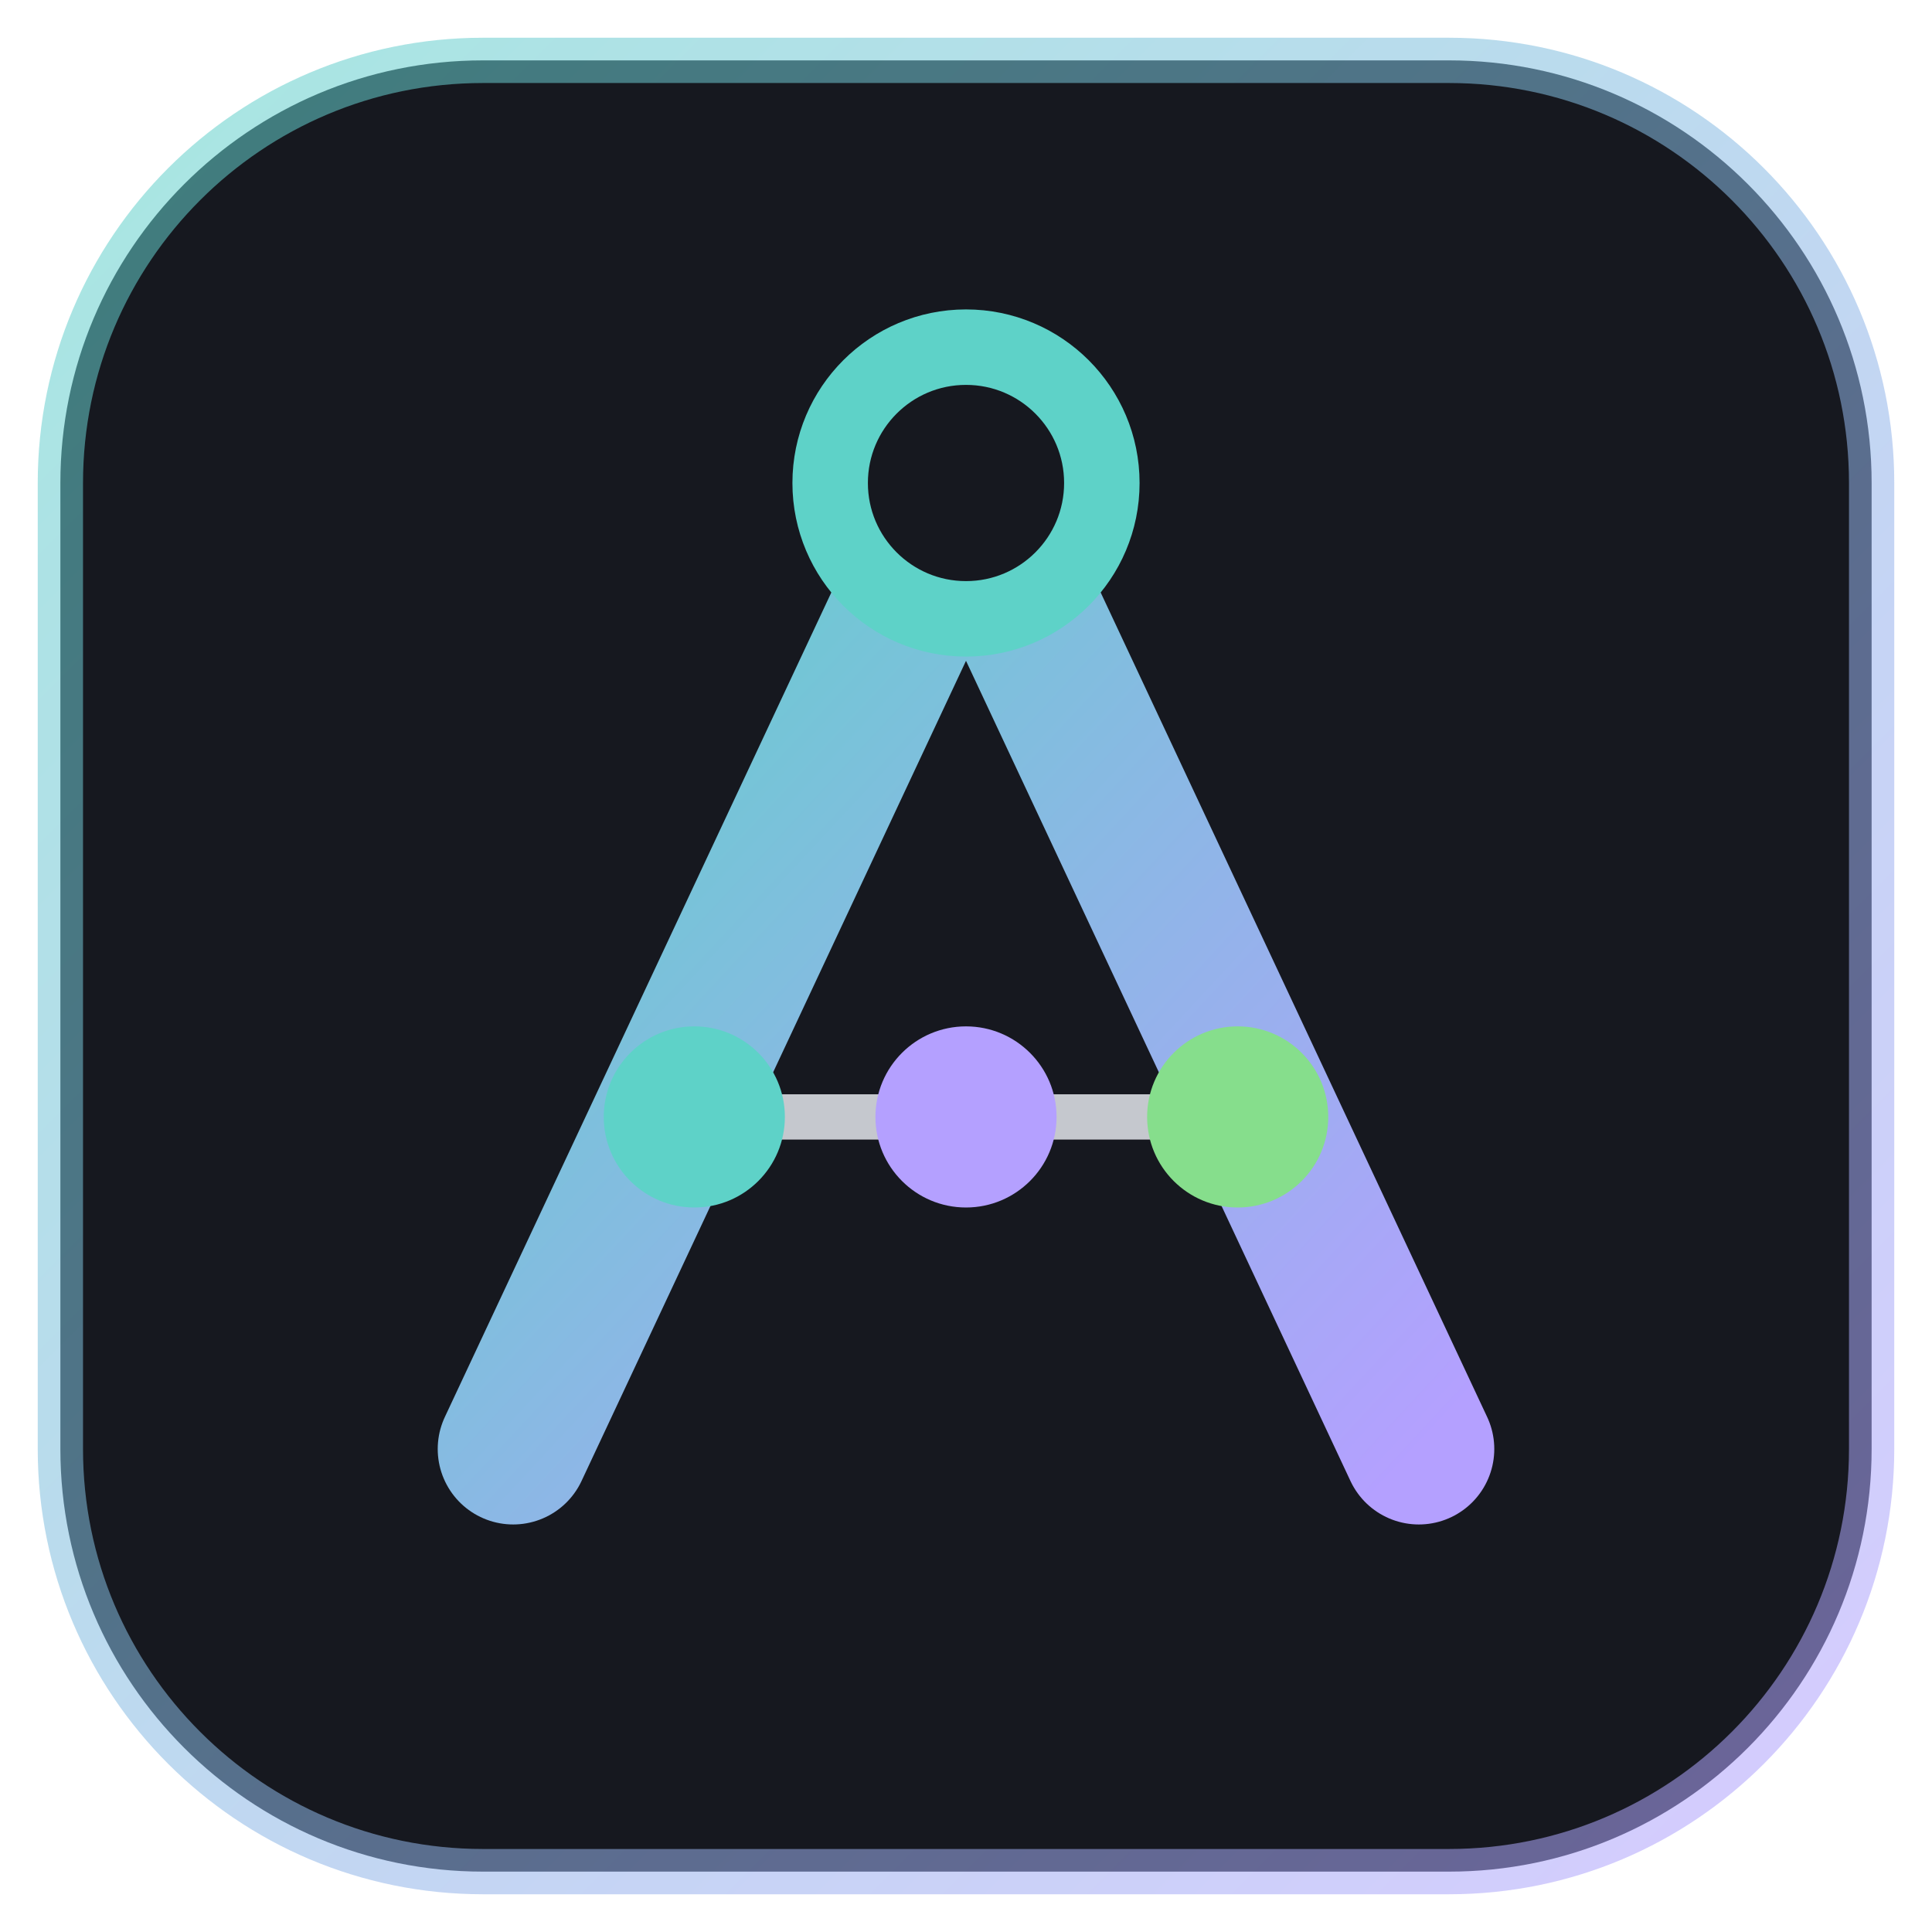
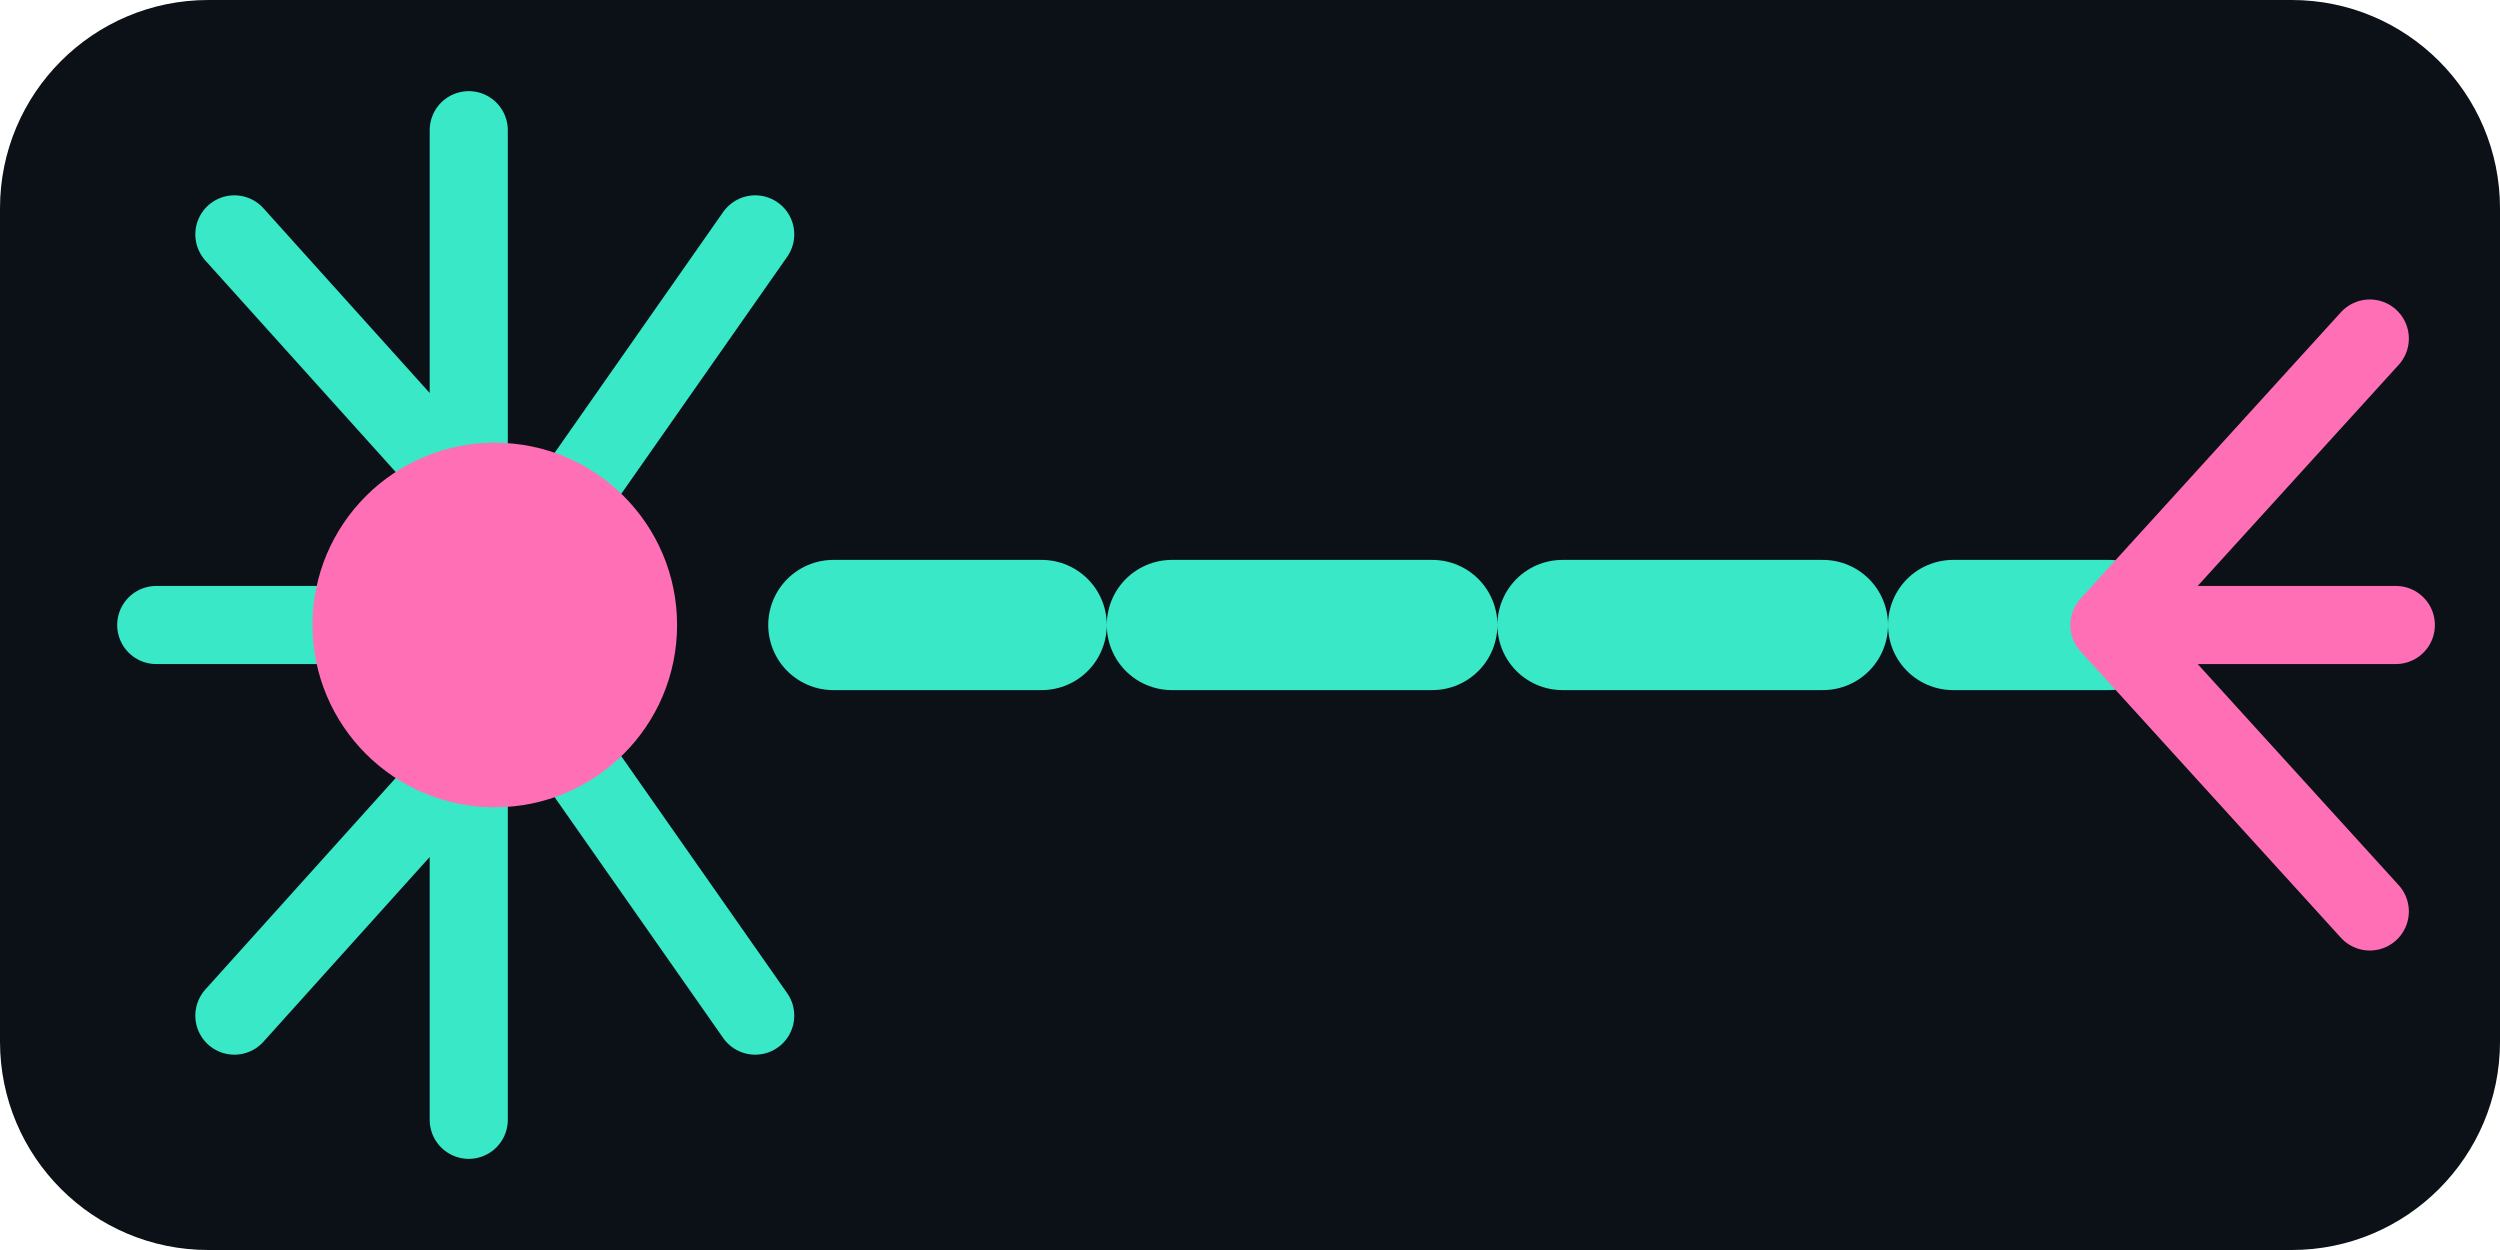
- <svg xmlns="http://www.w3.org/2000/svg" width="128" height="128" viewBox="0 0 128 128" role="img" aria-label="Axon logo">
-   <defs>
-     <linearGradient id="axon-g" x1="0" y1="0" x2="1" y2="1">
-       <stop offset="0" stop-color="#5ED2C8" />
-       <stop offset="1" stop-color="#B4A0FF" />
-     </linearGradient>
-   </defs>
-   <rect x="4" y="4" width="120" height="120" rx="28" fill="#16181F" />
-   <rect x="4" y="4" width="120" height="120" rx="28" fill="none" stroke="url(#axon-g)" stroke-width="3" opacity="0.55" />
-   <path d="M34 96 L64 32 L94 96" fill="none" stroke="url(#axon-g)" stroke-width="10" stroke-linecap="round" stroke-linejoin="round" />
-   <path d="M46 74 H82" fill="none" stroke="#E4E6EC" stroke-width="3" stroke-linecap="round" opacity="0.85" />
-   <circle cx="64" cy="32" r="9" fill="#16181F" stroke="#5ED2C8" stroke-width="5" />
-   <circle cx="46" cy="74" r="6" fill="#5ED2C8" />
-   <circle cx="64" cy="74" r="6" fill="#B4A0FF" />
-   <circle cx="82" cy="74" r="6" fill="#86DE8C" />
+ <svg xmlns="http://www.w3.org/2000/svg" width="192" height="96" viewBox="0 0 96 48" role="img" aria-label="Axon logo">
+   <rect width="96" height="48" rx="8" fill="#0B1117" />
+   <g fill="none" stroke="#38E8C6" stroke-width="3" stroke-linecap="round">
+     <path d="M6 24H16M9 9L18 19M18 5V17M29 9L22 19M9 39L18 29M18 43V31M29 39L22 29" />
+     <path d="M32 24H40M45 24H55M60 24H70M75 24H81" stroke-width="5" />
+   </g>
+   <g fill="none" stroke="#FF6FB5" stroke-width="3" stroke-linecap="round">
+     <path d="M81 24L91 13M81 24L92 24M81 24L91 35" />
+   </g>
+   <circle cx="19" cy="24" r="7" fill="#FF6FB5" />
</svg>
